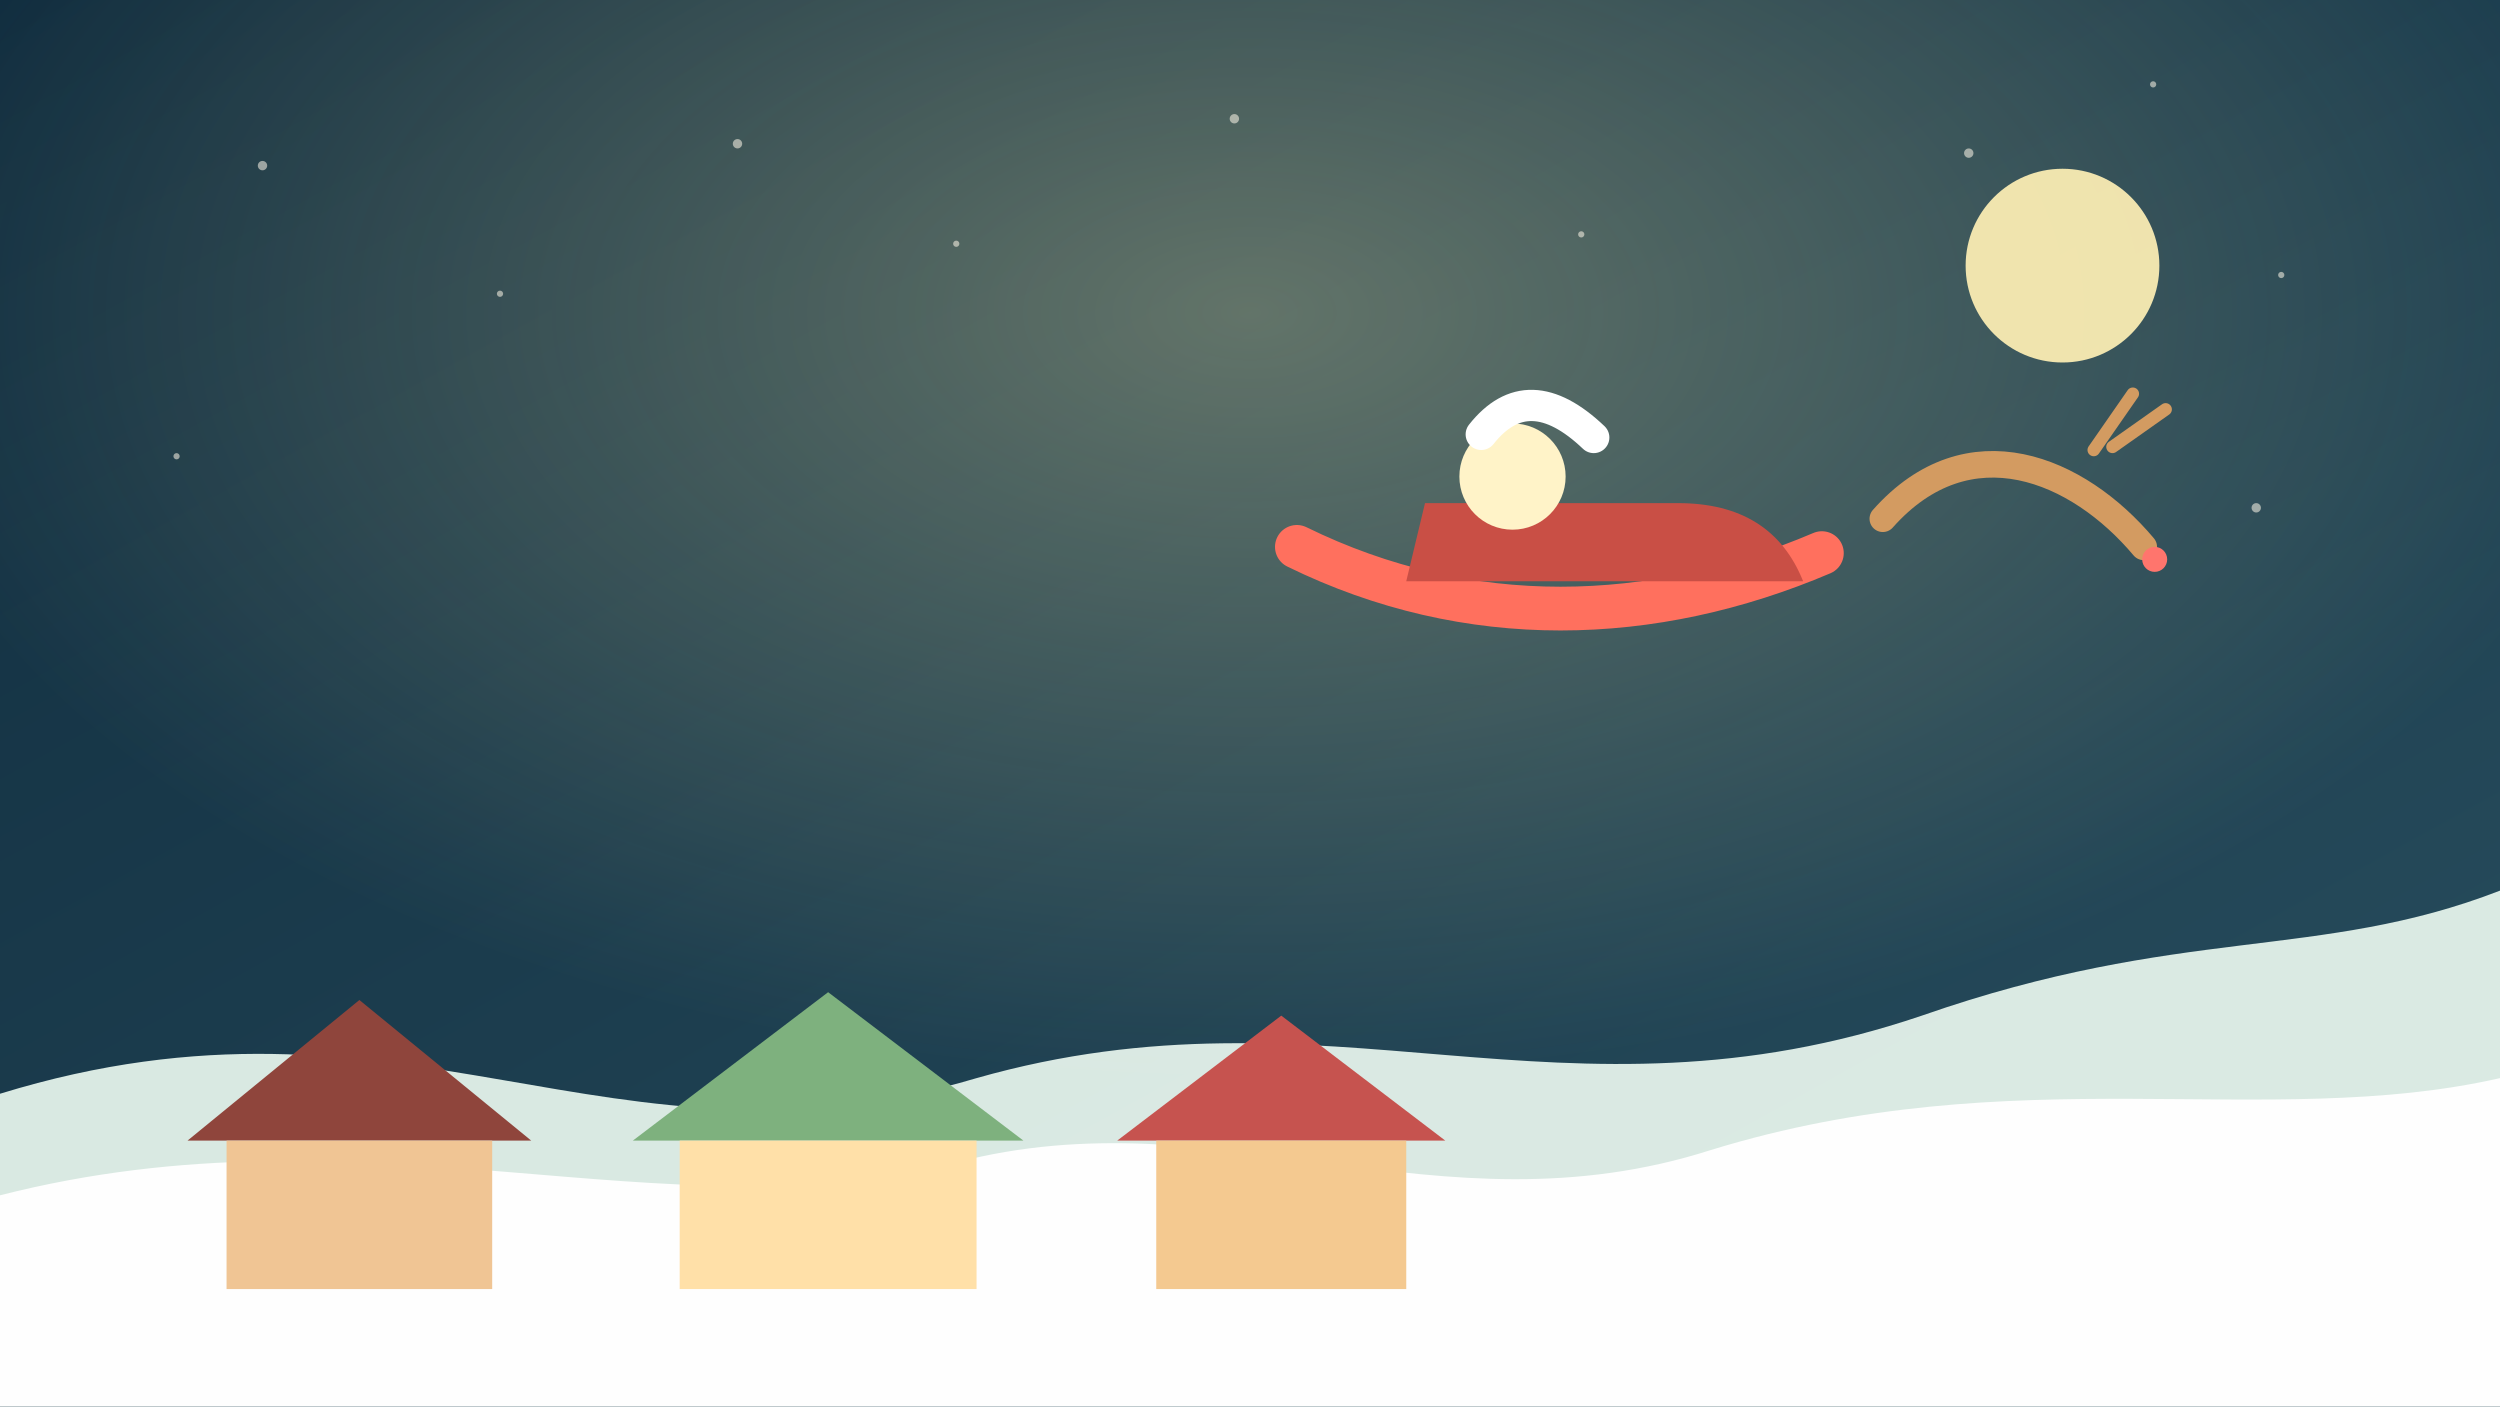
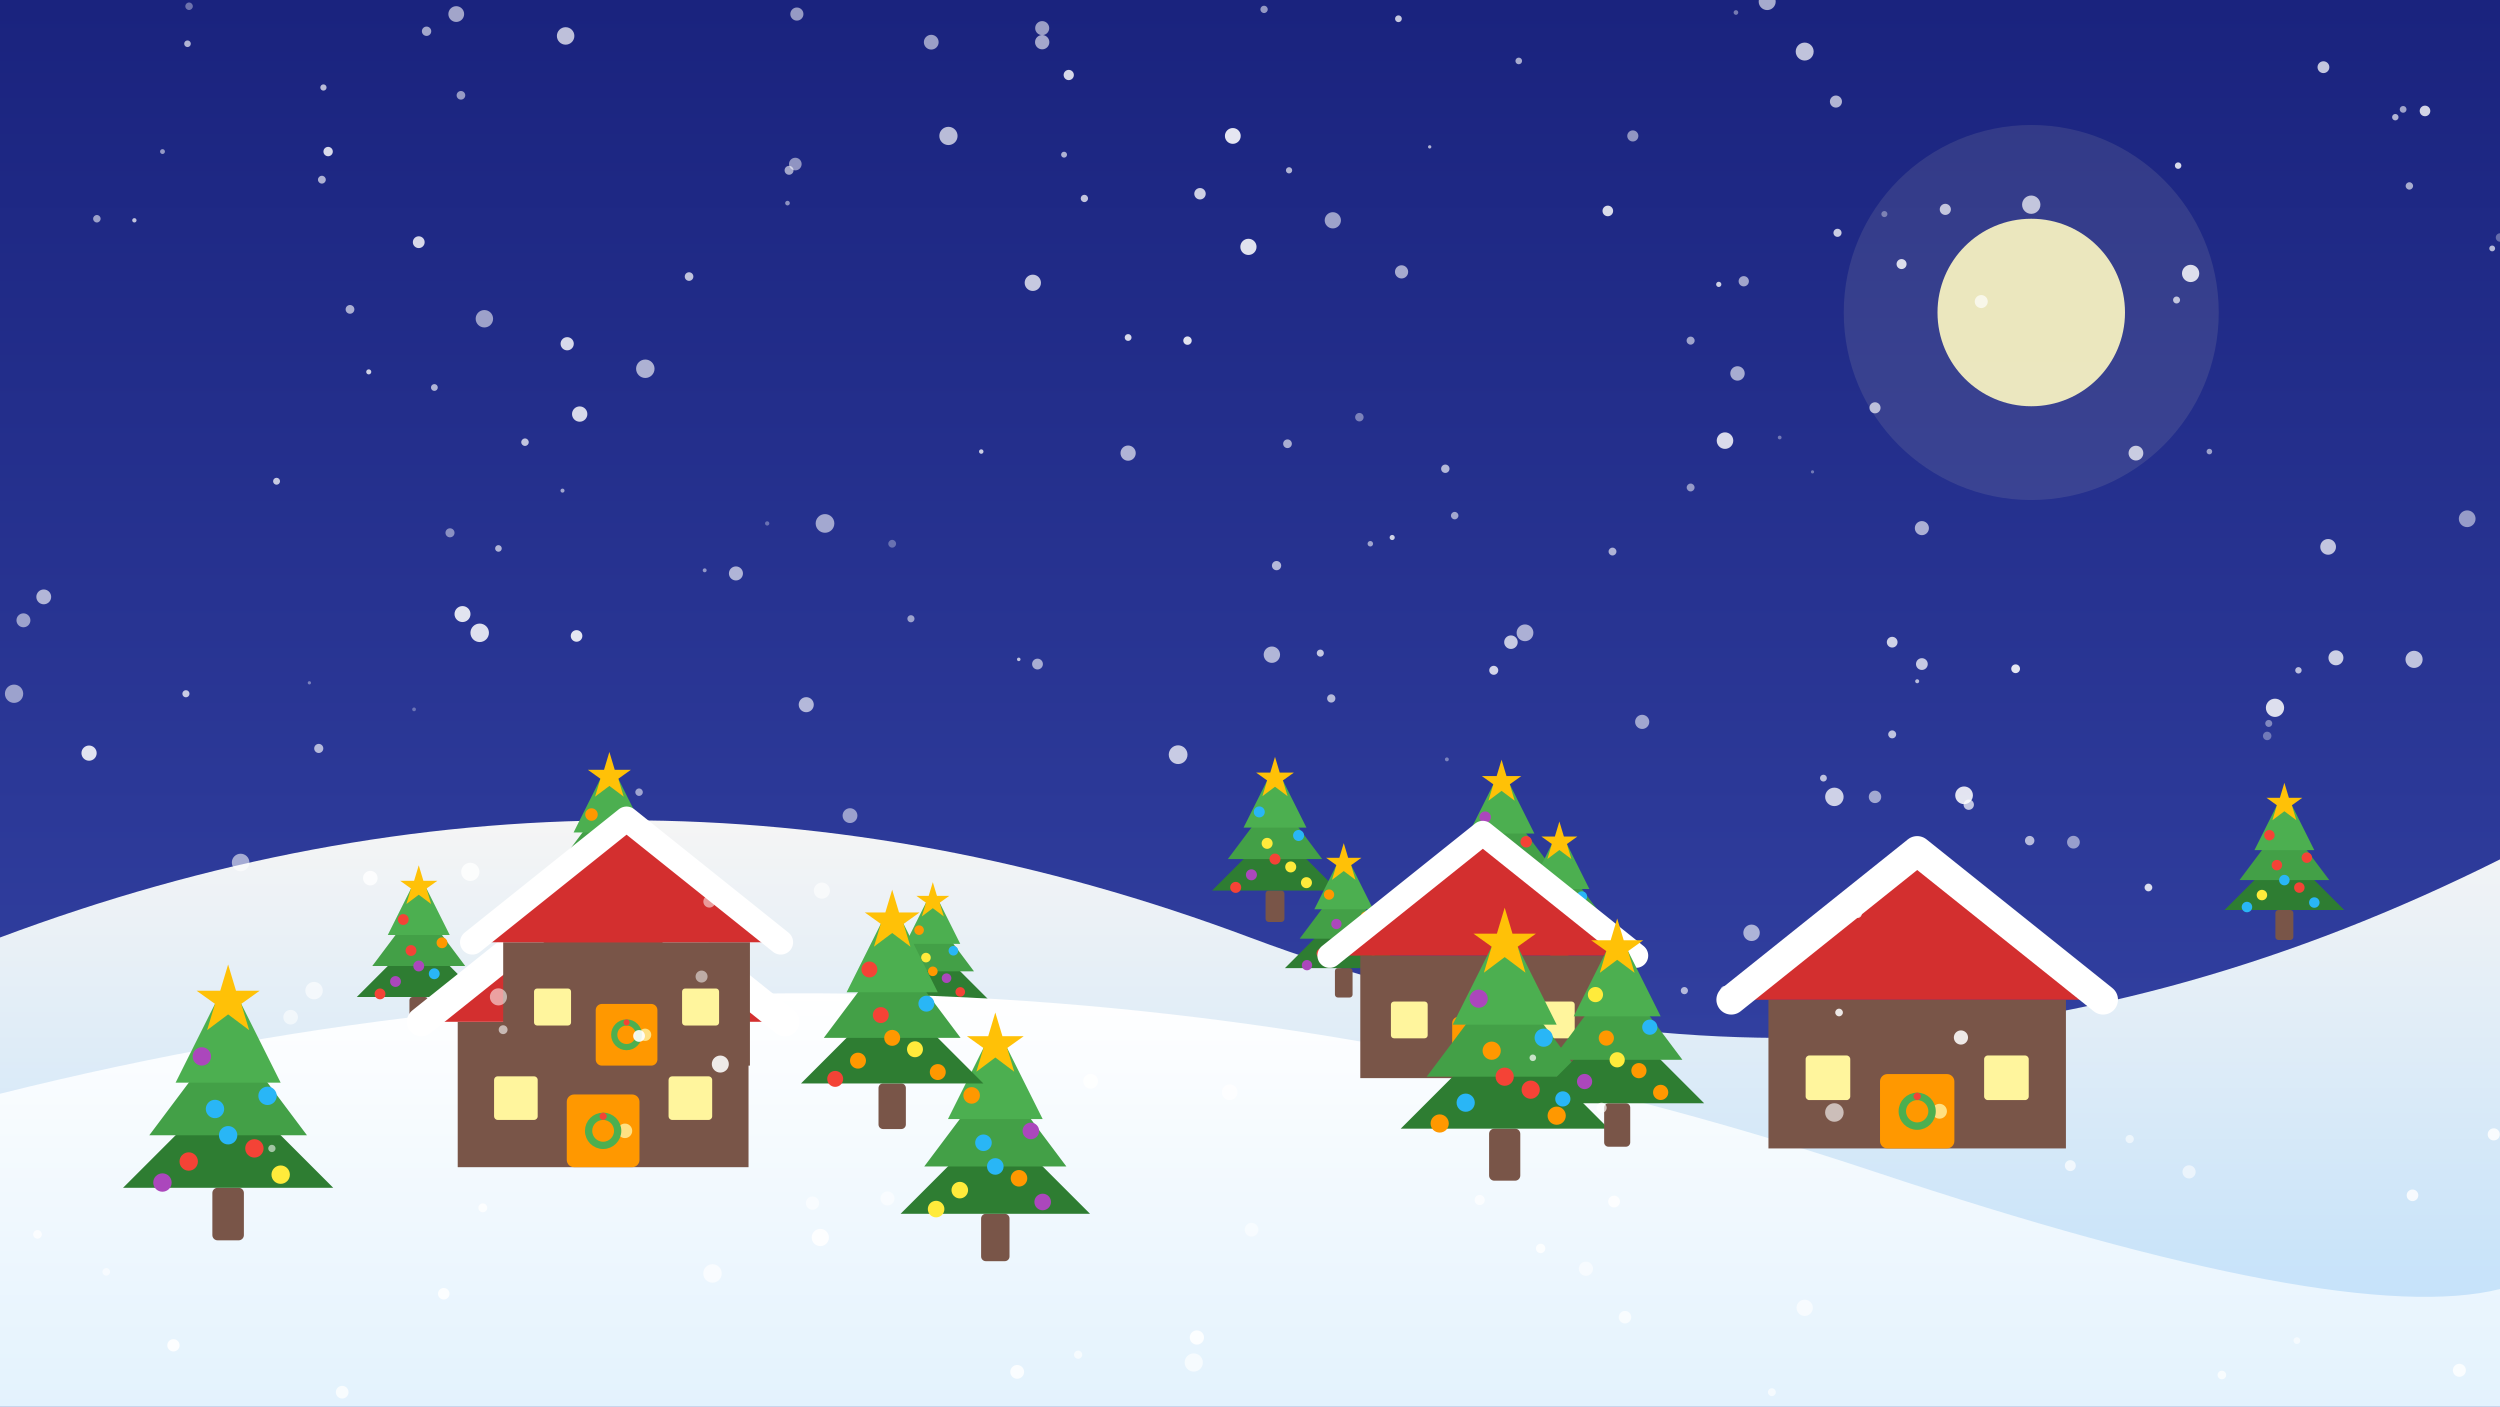
<svg xmlns="http://www.w3.org/2000/svg" viewBox="0 0 1600 900" preserveAspectRatio="xMidYMid slice">
  <defs>
-     <linearGradient id="sky" x1="0" y1="0" x2="1" y2="1">
-       <stop offset="0" stop-color="#102d3f" />
-       <stop offset="1" stop-color="#294f5f" />
+     <linearGradient id="bg11" x1="0" y1="0" x2="0" y2="1">
+       <stop offset="0%" stop-color="#1A237E" />
+       <stop offset="100%" stop-color="#3949AB" />
    </linearGradient>
-     <radialGradient id="glow" cx="50%" cy="22%" r="55%">
-       <stop offset="0" stop-color="#fff1aa" stop-opacity=".32" />
-       <stop offset="1" stop-color="#fff1aa" stop-opacity="0" />
-     </radialGradient>
-     <filter id="soft">
-       <feGaussianBlur stdDeviation="10" />
-     </filter>
+     <linearGradient id="hill111" x1="0" y1="0" x2="0" y2="1">
+       <stop offset="0%" stop-color="#FFFFFF" />
+       <stop offset="100%" stop-color="#E3F2FD" />
+     </linearGradient>
+     <linearGradient id="hill211" x1="0" y1="0" x2="0" y2="1">
+       <stop offset="0%" stop-color="#F5F5F5" />
+       <stop offset="100%" stop-color="#BBDEFB" />
+     </linearGradient>
  </defs>
-   <rect width="1600" height="900" fill="url(#sky)" />
-   <rect width="1600" height="900" fill="url(#glow)" />
-   <g opacity=".55" fill="#fff8e9">
-     <circle cx="168" cy="106" r="3" />
-     <circle cx="320" cy="188" r="2" />
-     <circle cx="472" cy="92" r="3" />
-     <circle cx="612" cy="156" r="2" />
-     <circle cx="790" cy="76" r="3" />
-     <circle cx="1012" cy="150" r="2" />
-     <circle cx="1260" cy="98" r="3" />
-     <circle cx="1460" cy="176" r="2" />
-     <circle cx="1378" cy="54" r="2" />
-     <circle cx="113" cy="292" r="2" />
-     <circle cx="1444" cy="325" r="3" />
-   </g>
-   <circle cx="1320" cy="170" r="62" fill="#fff0b5" opacity=".92" />
-   <path d="M0 700 C260 620 390 760 625 690 C850 626 1000 728 1230 650 C1396 592 1484 615 1600 570 L1600 900 L0 900 Z" fill="#e9f7ef" opacity=".92" />
-   <path d="M0 765 C235 705 425 792 612 744 C780 700 920 792 1095 736 C1290 676 1450 724 1600 690 L1600 900 L0 900 Z" fill="#ffffff" opacity=".96" />
-   <g transform="translate(820 250)">
-     <path d="M10 100 C120 154 238 150 346 104" stroke="#ff705e" stroke-width="28" stroke-linecap="round" fill="none" />
-     <path d="M92 72 H254 Q314 72 334 122 H80 Z" fill="#c94f45" />
-     <circle cx="148" cy="55" r="34" fill="#fff3c8" />
-     <path d="M128 28 Q158 -10 200 30" stroke="#fff" stroke-width="20" fill="none" stroke-linecap="round" />
-     <path d="M385 82 C440 20 510 50 552 100" stroke="#d39b61" stroke-width="17" fill="none" stroke-linecap="round" />
-     <path d="M520 38 l25 -36 m-13 34 l34 -24" stroke="#d39b61" stroke-width="8" stroke-linecap="round" />
-     <circle cx="559" cy="108" r="8" fill="#ff756d" />
-   </g>
-   <g transform="translate(120 610)">
-     <path d="M0 120 L110 30 L220 120 Z" fill="#8f453c" />
-     <rect x="25" y="120" width="170" height="95" fill="#f0c594" />
-     <path d="M285 120 L410 25 L535 120 Z" fill="#7eb17e" />
-     <rect x="315" y="120" width="190" height="95" fill="#ffe0a8" />
-     <path d="M595 120 L700 40 L805 120 Z" fill="#c6534f" />
-     <rect x="620" y="120" width="160" height="95" fill="#f4c990" />
-   </g>
+   <rect width="1600" height="900" fill="url(#bg11)" />
+   <circle cx="1300" cy="200" r="60" fill="#FFF9C4" opacity="0.9" />
+   <circle cx="1300" cy="200" r="120" fill="#FFF9C4" opacity="0.1" />
+   <circle cx="278" cy="248" r="2.187" fill="#FFFFFF" opacity="0.645" />
+   <circle cx="1538" cy="70" r="2.173" fill="#FFFFFF" opacity="0.581" />
+   <circle cx="628" cy="289" r="1.433" fill="#FFFFFF" opacity="0.769" />
+   <circle cx="926" cy="486" r="1.253" fill="#FFFFFF" opacity="0.381" />
+   <circle cx="104" cy="97" r="1.559" fill="#FFFFFF" opacity="0.531" />
+   <circle cx="504" cy="130" r="1.493" fill="#FFFFFF" opacity="0.494" />
+   <circle cx="119" cy="444" r="2.287" fill="#FFFFFF" opacity="0.745" />
+   <circle cx="336" cy="283" r="2.401" fill="#FFFFFF" opacity="0.715" />
+   <circle cx="265" cy="454" r="1.204" fill="#FFFFFF" opacity="0.312" />
+   <circle cx="86" cy="141" r="1.396" fill="#FFFFFF" opacity="0.72" />
+   <circle cx="583" cy="396" r="2.296" fill="#FFFFFF" opacity="0.543" />
+   <circle cx="652" cy="422" r="1.142" fill="#FFFFFF" opacity="0.7" />
+   <circle cx="694" cy="127" r="2.342" fill="#FFFFFF" opacity="0.728" />
+   <circle cx="1414" cy="289" r="1.791" fill="#FFFFFF" opacity="0.551" />
+   <circle cx="1160" cy="302" r="1.029" fill="#FFFFFF" opacity="0.357" />
+   <circle cx="1227" cy="436" r="1.287" fill="#FFFFFF" opacity="0.674" />
+   <circle cx="1082" cy="218" r="2.572" fill="#FFFFFF" opacity="0.567" />
+   <circle cx="1600" cy="152" r="2.702" fill="#FFFFFF" opacity="0.318" />
+   <circle cx="870" cy="267" r="2.709" fill="#FFFFFF" opacity="0.403" />
+   <circle cx="121" cy="4" r="2.399" fill="#FFFFFF" opacity="0.364" />
+   <circle cx="1533" cy="75" r="2.062" fill="#FFFFFF" opacity="0.658" />
+   <circle cx="288" cy="341" r="2.896" fill="#FFFFFF" opacity="0.464" />
+   <circle cx="1032" cy="353" r="2.516" fill="#FFFFFF" opacity="0.632" />
+   <circle cx="1082" cy="312" r="2.519" fill="#FFFFFF" opacity="0.515" />
+   <circle cx="451" cy="365" r="1.26" fill="#FFFFFF" opacity="0.501" />
+   <circle cx="236" cy="238" r="1.623" fill="#FFFFFF" opacity="0.782" />
+   <circle cx="681" cy="99" r="1.893" fill="#FFFFFF" opacity="0.643" />
+   <circle cx="1111" cy="8" r="1.496" fill="#FFFFFF" opacity="0.401" />
+   <circle cx="1451" cy="471" r="2.709" fill="#FFFFFF" opacity="0.335" />
+   <circle cx="206" cy="115" r="2.511" fill="#FFFFFF" opacity="0.637" />
+   <circle cx="1452" cy="463" r="2.256" fill="#FFFFFF" opacity="0.408" />
+   <circle cx="295" cy="61" r="2.763" fill="#FFFFFF" opacity="0.542" />
+   <circle cx="1595" cy="159" r="1.867" fill="#FFFFFF" opacity="0.668" />
+   <circle cx="198" cy="437" r="1.052" fill="#FFFFFF" opacity="0.382" />
+   <circle cx="204" cy="479" r="2.916" fill="#FFFFFF" opacity="0.653" />
+   <circle cx="891" cy="344" r="1.644" fill="#FFFFFF" opacity="0.78" />
+   <circle cx="852" cy="447" r="2.646" fill="#FFFFFF" opacity="0.655" />
+   <circle cx="915" cy="94" r="1.071" fill="#FFFFFF" opacity="0.647" />
+   <circle cx="571" cy="348" r="2.492" fill="#FFFFFF" opacity="0.307" />
+   <circle cx="824" cy="284" r="2.785" fill="#FFFFFF" opacity="0.613" />
+   <circle cx="273" cy="20" r="2.995" fill="#FFFFFF" opacity="0.597" />
+   <circle cx="1542" cy="119" r="2.369" fill="#FFFFFF" opacity="0.613" />
+   <circle cx="491" cy="335" r="1.376" fill="#FFFFFF" opacity="0.318" />
+   <circle cx="1139" cy="280" r="1.209" fill="#FFFFFF" opacity="0.359" />
+   <circle cx="360" cy="314" r="1.297" fill="#FFFFFF" opacity="0.567" />
+   <circle cx="925" cy="300" r="2.688" fill="#FFFFFF" opacity="0.653" />
+   <circle cx="1206" cy="137" r="1.948" fill="#FFFFFF" opacity="0.359" />
+   <circle cx="1100" cy="182" r="1.675" fill="#FFFFFF" opacity="0.774" />
+   <circle cx="877" cy="348" r="1.761" fill="#FFFFFF" opacity="0.56" />
+   <circle cx="505" cy="109" r="2.862" fill="#FFFFFF" opacity="0.591" />
+   <path d="M 0 600 Q 400 450 800 600 T 1600 550 L 1600 900 L 0 900 Z" fill="url(#hill211)" />
+   <g transform="translate(268,648) scale(0.9917186)">
+     <rect x="-6" y="-10" width="12" height="20" fill="#795548" rx="2" />
+     <path d="M -40 -10 L 40 -10 L 0 -50 Z" fill="#2E7D32" />
+     <path d="M -30 -30 L 30 -30 L 0 -70 Z" fill="#43A047" />
+     <path d="M -20 -50 L 20 -50 L 0 -90 Z" fill="#4CAF50" />
+     <circle cx="-15" cy="-20" r="3.5" fill="#AB47BC" />
+     <circle cx="10" cy="-25" r="3.5" fill="#29B6F6" />
+     <circle cx="-5" cy="-40" r="3.5" fill="#F44336" />
+     <circle cx="15" cy="-45" r="3.5" fill="#FF9800" />
+     <circle cx="-10" cy="-60" r="3.5" fill="#F44336" />
+     <circle cx="0" cy="-30" r="3.5" fill="#AB47BC" />
+     <circle cx="20" cy="-15" r="3.5" fill="#FFEB3B" />
+     <circle cx="-25" cy="-12" r="3.5" fill="#F44336" />
+     <polygon points="0,-95 3,-85 12,-85 5,-80 8,-70 0,-76 -8,-70 -5,-80 -12,-85 -3,-85" fill="#FFC107" />
+   </g>
+   <g transform="translate(597,648) scale(0.8783195)">
+     <rect x="-6" y="-10" width="12" height="20" fill="#795548" rx="2" />
+     <path d="M -40 -10 L 40 -10 L 0 -50 Z" fill="#2E7D32" />
+     <path d="M -30 -30 L 30 -30 L 0 -70 Z" fill="#43A047" />
+     <path d="M -20 -50 L 20 -50 L 0 -90 Z" fill="#4CAF50" />
+     <circle cx="-15" cy="-20" r="3.5" fill="#FFEB3B" />
+     <circle cx="10" cy="-25" r="3.5" fill="#AB47BC" />
+     <circle cx="-5" cy="-40" r="3.5" fill="#FFEB3B" />
+     <circle cx="15" cy="-45" r="3.5" fill="#29B6F6" />
+     <circle cx="-10" cy="-60" r="3.5" fill="#FF9800" />
+     <circle cx="0" cy="-30" r="3.5" fill="#FF9800" />
+     <circle cx="20" cy="-15" r="3.5" fill="#F44336" />
+     <circle cx="-25" cy="-12" r="3.5" fill="#FFEB3B" />
+     <polygon points="0,-95 3,-85 12,-85 5,-80 8,-70 0,-76 -8,-70 -5,-80 -12,-85 -3,-85" fill="#FFC107" />
+   </g>
+   <g transform="translate(961,586) scale(1.050551)">
+     <rect x="-6" y="-10" width="12" height="20" fill="#795548" rx="2" />
+     <path d="M -40 -10 L 40 -10 L 0 -50 Z" fill="#2E7D32" />
+     <path d="M -30 -30 L 30 -30 L 0 -70 Z" fill="#43A047" />
+     <path d="M -20 -50 L 20 -50 L 0 -90 Z" fill="#4CAF50" />
+     <circle cx="-15" cy="-20" r="3.5" fill="#FFEB3B" />
+     <circle cx="10" cy="-25" r="3.5" fill="#FF9800" />
+     <circle cx="-5" cy="-40" r="3.5" fill="#29B6F6" />
+     <circle cx="15" cy="-45" r="3.5" fill="#F44336" />
+     <circle cx="-10" cy="-60" r="3.5" fill="#AB47BC" />
+     <circle cx="0" cy="-30" r="3.5" fill="#FFEB3B" />
+     <circle cx="20" cy="-15" r="3.5" fill="#AB47BC" />
+     <circle cx="-25" cy="-12" r="3.5" fill="#29B6F6" />
+     <polygon points="0,-95 3,-85 12,-85 5,-80 8,-70 0,-76 -8,-70 -5,-80 -12,-85 -3,-85" fill="#FFC107" />
+   </g>
+   <g transform="translate(1462,592) scale(0.957965)">
+     <rect x="-6" y="-10" width="12" height="20" fill="#795548" rx="2" />
+     <path d="M -40 -10 L 40 -10 L 0 -50 Z" fill="#2E7D32" />
+     <path d="M -30 -30 L 30 -30 L 0 -70 Z" fill="#43A047" />
+     <path d="M -20 -50 L 20 -50 L 0 -90 Z" fill="#4CAF50" />
+     <circle cx="-15" cy="-20" r="3.5" fill="#FFEB3B" />
+     <circle cx="10" cy="-25" r="3.5" fill="#F44336" />
+     <circle cx="-5" cy="-40" r="3.5" fill="#F44336" />
+     <circle cx="15" cy="-45" r="3.5" fill="#F44336" />
+     <circle cx="-10" cy="-60" r="3.5" fill="#F44336" />
+     <circle cx="0" cy="-30" r="3.5" fill="#29B6F6" />
+     <circle cx="20" cy="-15" r="3.5" fill="#29B6F6" />
+     <circle cx="-25" cy="-12" r="3.5" fill="#29B6F6" />
+     <polygon points="0,-95 3,-85 12,-85 5,-80 8,-70 0,-76 -8,-70 -5,-80 -12,-85 -3,-85" fill="#FFC107" />
+   </g>
+   <g transform="translate(816,580) scale(1.006304)">
+     <rect x="-6" y="-10" width="12" height="20" fill="#795548" rx="2" />
+     <path d="M -40 -10 L 40 -10 L 0 -50 Z" fill="#2E7D32" />
+     <path d="M -30 -30 L 30 -30 L 0 -70 Z" fill="#43A047" />
+     <path d="M -20 -50 L 20 -50 L 0 -90 Z" fill="#4CAF50" />
+     <circle cx="-15" cy="-20" r="3.5" fill="#AB47BC" />
+     <circle cx="10" cy="-25" r="3.5" fill="#FFEB3B" />
+     <circle cx="-5" cy="-40" r="3.5" fill="#FFEB3B" />
+     <circle cx="15" cy="-45" r="3.5" fill="#29B6F6" />
+     <circle cx="-10" cy="-60" r="3.5" fill="#29B6F6" />
+     <circle cx="0" cy="-30" r="3.5" fill="#F44336" />
+     <circle cx="20" cy="-15" r="3.5" fill="#FFEB3B" />
+     <circle cx="-25" cy="-12" r="3.5" fill="#F44336" />
+     <polygon points="0,-95 3,-85 12,-85 5,-80 8,-70 0,-76 -8,-70 -5,-80 -12,-85 -3,-85" fill="#FFC107" />
+   </g>
+   <g transform="translate(998,617) scale(0.9603806)">
+     <rect x="-6" y="-10" width="12" height="20" fill="#795548" rx="2" />
+     <path d="M -40 -10 L 40 -10 L 0 -50 Z" fill="#2E7D32" />
+     <path d="M -30 -30 L 30 -30 L 0 -70 Z" fill="#43A047" />
+     <path d="M -20 -50 L 20 -50 L 0 -90 Z" fill="#4CAF50" />
+     <circle cx="-15" cy="-20" r="3.5" fill="#29B6F6" />
+     <circle cx="10" cy="-25" r="3.5" fill="#29B6F6" />
+     <circle cx="-5" cy="-40" r="3.5" fill="#F44336" />
+     <circle cx="15" cy="-45" r="3.5" fill="#29B6F6" />
+     <circle cx="-10" cy="-60" r="3.5" fill="#29B6F6" />
+     <circle cx="0" cy="-30" r="3.5" fill="#29B6F6" />
+     <circle cx="20" cy="-15" r="3.5" fill="#F44336" />
+     <circle cx="-25" cy="-12" r="3.5" fill="#F44336" />
+     <polygon points="0,-95 3,-85 12,-85 5,-80 8,-70 0,-76 -8,-70 -5,-80 -12,-85 -3,-85" fill="#FFC107" />
+   </g>
+   <g transform="translate(390,590) scale(1.144864)">
+     <rect x="-6" y="-10" width="12" height="20" fill="#795548" rx="2" />
+     <path d="M -40 -10 L 40 -10 L 0 -50 Z" fill="#2E7D32" />
+     <path d="M -30 -30 L 30 -30 L 0 -70 Z" fill="#43A047" />
+     <path d="M -20 -50 L 20 -50 L 0 -90 Z" fill="#4CAF50" />
+     <circle cx="-15" cy="-20" r="3.5" fill="#F44336" />
+     <circle cx="10" cy="-25" r="3.5" fill="#AB47BC" />
+     <circle cx="-5" cy="-40" r="3.5" fill="#FF9800" />
+     <circle cx="15" cy="-45" r="3.5" fill="#AB47BC" />
+     <circle cx="-10" cy="-60" r="3.5" fill="#FF9800" />
+     <circle cx="0" cy="-30" r="3.5" fill="#FFEB3B" />
+     <circle cx="20" cy="-15" r="3.5" fill="#29B6F6" />
+     <circle cx="-25" cy="-12" r="3.5" fill="#F44336" />
+     <polygon points="0,-95 3,-85 12,-85 5,-80 8,-70 0,-76 -8,-70 -5,-80 -12,-85 -3,-85" fill="#FFC107" />
+   </g>
+   <g transform="translate(860,629) scale(0.9411219)">
+     <rect x="-6" y="-10" width="12" height="20" fill="#795548" rx="2" />
+     <path d="M -40 -10 L 40 -10 L 0 -50 Z" fill="#2E7D32" />
+     <path d="M -30 -30 L 30 -30 L 0 -70 Z" fill="#43A047" />
+     <path d="M -20 -50 L 20 -50 L 0 -90 Z" fill="#4CAF50" />
+     <circle cx="-15" cy="-20" r="3.5" fill="#F44336" />
+     <circle cx="10" cy="-25" r="3.5" fill="#F44336" />
+     <circle cx="-5" cy="-40" r="3.5" fill="#AB47BC" />
+     <circle cx="15" cy="-45" r="3.5" fill="#FF9800" />
+     <circle cx="-10" cy="-60" r="3.5" fill="#FF9800" />
+     <circle cx="0" cy="-30" r="3.5" fill="#FFEB3B" />
+     <circle cx="20" cy="-15" r="3.5" fill="#F44336" />
+     <circle cx="-25" cy="-12" r="3.5" fill="#AB47BC" />
+     <polygon points="0,-95 3,-85 12,-85 5,-80 8,-70 0,-76 -8,-70 -5,-80 -12,-85 -3,-85" fill="#FFC107" />
+   </g>
+   <path d="M 0 700 Q 600 550 1200 750 T 1600 650 L 1600 900 L 0 900 Z" fill="url(#hill111)" />
+   <g transform="translate(386,747) scale(2.326513)">
+     <rect x="-40" y="-40" width="80" height="40" fill="#795548" />
+     <rect x="-10" y="-20" width="20" height="20" fill="#FF9800" rx="2" />
+     <circle cx="6" cy="-10" r="2" fill="#FFE082" />
+     <rect x="-30" y="-25" width="12" height="12" fill="#FFF59D" rx="1" />
+     <rect x="18" y="-25" width="12" height="12" fill="#FFF59D" rx="1" />
+     <circle cx="0" cy="-10" r="4" fill="none" stroke="#4CAF50" stroke-width="2" />
+     <circle cx="0" cy="-14" r="1" fill="#F44336" />
+     <path d="M -50 -40 L 0 -80 L 50 -40 Z" fill="#D32F2F" />
+     <path d="M -50 -40 L 0 -80 L 50 -40" fill="none" stroke="#FFFFFF" stroke-width="8" stroke-linecap="round" stroke-linejoin="round" />
+   </g>
+   <g transform="translate(1227,735) scale(2.379747)">
+     <rect x="-40" y="-40" width="80" height="40" fill="#795548" />
+     <rect x="-10" y="-20" width="20" height="20" fill="#FF9800" rx="2" />
+     <circle cx="6" cy="-10" r="2" fill="#FFE082" />
+     <rect x="-30" y="-25" width="12" height="12" fill="#FFF59D" rx="1" />
+     <rect x="18" y="-25" width="12" height="12" fill="#FFF59D" rx="1" />
+     <circle cx="0" cy="-10" r="4" fill="none" stroke="#4CAF50" stroke-width="2" />
+     <circle cx="0" cy="-14" r="1" fill="#F44336" />
+     <path d="M -50 -40 L 0 -80 L 50 -40 Z" fill="#D32F2F" />
+     <path d="M -50 -40 L 0 -80 L 50 -40" fill="none" stroke="#FFFFFF" stroke-width="8" stroke-linecap="round" stroke-linejoin="round" />
+   </g>
+   <g transform="translate(401,682) scale(1.973956)">
+     <rect x="-40" y="-40" width="80" height="40" fill="#795548" />
+     <rect x="-10" y="-20" width="20" height="20" fill="#FF9800" rx="2" />
+     <circle cx="6" cy="-10" r="2" fill="#FFE082" />
+     <rect x="-30" y="-25" width="12" height="12" fill="#FFF59D" rx="1" />
+     <rect x="18" y="-25" width="12" height="12" fill="#FFF59D" rx="1" />
+     <circle cx="0" cy="-10" r="4" fill="none" stroke="#4CAF50" stroke-width="2" />
+     <circle cx="0" cy="-14" r="1" fill="#F44336" />
+     <path d="M -50 -40 L 0 -80 L 50 -40 Z" fill="#D32F2F" />
+     <path d="M -50 -40 L 0 -80 L 50 -40" fill="none" stroke="#FFFFFF" stroke-width="8" stroke-linecap="round" stroke-linejoin="round" />
+   </g>
+   <g transform="translate(949,690) scale(1.960292)">
+     <rect x="-40" y="-40" width="80" height="40" fill="#795548" />
+     <rect x="-10" y="-20" width="20" height="20" fill="#FF9800" rx="2" />
+     <circle cx="6" cy="-10" r="2" fill="#FFE082" />
+     <rect x="-30" y="-25" width="12" height="12" fill="#FFF59D" rx="1" />
+     <rect x="18" y="-25" width="12" height="12" fill="#FFF59D" rx="1" />
+     <circle cx="0" cy="-10" r="4" fill="none" stroke="#4CAF50" stroke-width="2" />
+     <circle cx="0" cy="-14" r="1" fill="#F44336" />
+     <path d="M -50 -40 L 0 -80 L 50 -40 Z" fill="#D32F2F" />
+     <path d="M -50 -40 L 0 -80 L 50 -40" fill="none" stroke="#FFFFFF" stroke-width="8" stroke-linecap="round" stroke-linejoin="round" />
+   </g>
+   <g transform="translate(637,792) scale(1.515724)">
+     <rect x="-6" y="-10" width="12" height="20" fill="#795548" rx="2" />
+     <path d="M -40 -10 L 40 -10 L 0 -50 Z" fill="#2E7D32" />
+     <path d="M -30 -30 L 30 -30 L 0 -70 Z" fill="#43A047" />
+     <path d="M -20 -50 L 20 -50 L 0 -90 Z" fill="#4CAF50" />
+     <circle cx="-15" cy="-20" r="3.5" fill="#FFEB3B" />
+     <circle cx="10" cy="-25" r="3.5" fill="#FF9800" />
+     <circle cx="-5" cy="-40" r="3.5" fill="#29B6F6" />
+     <circle cx="15" cy="-45" r="3.5" fill="#AB47BC" />
+     <circle cx="-10" cy="-60" r="3.5" fill="#FF9800" />
+     <circle cx="0" cy="-30" r="3.5" fill="#29B6F6" />
+     <circle cx="20" cy="-15" r="3.5" fill="#AB47BC" />
+     <circle cx="-25" cy="-12" r="3.5" fill="#FFEB3B" />
+     <polygon points="0,-95 3,-85 12,-85 5,-80 8,-70 0,-76 -8,-70 -5,-80 -12,-85 -3,-85" fill="#FFC107" />
+   </g>
+   <g transform="translate(963,739) scale(1.663992)">
+     <rect x="-6" y="-10" width="12" height="20" fill="#795548" rx="2" />
+     <path d="M -40 -10 L 40 -10 L 0 -50 Z" fill="#2E7D32" />
+     <path d="M -30 -30 L 30 -30 L 0 -70 Z" fill="#43A047" />
+     <path d="M -20 -50 L 20 -50 L 0 -90 Z" fill="#4CAF50" />
+     <circle cx="-15" cy="-20" r="3.5" fill="#29B6F6" />
+     <circle cx="10" cy="-25" r="3.5" fill="#F44336" />
+     <circle cx="-5" cy="-40" r="3.5" fill="#FF9800" />
+     <circle cx="15" cy="-45" r="3.5" fill="#29B6F6" />
+     <circle cx="-10" cy="-60" r="3.5" fill="#AB47BC" />
+     <circle cx="0" cy="-30" r="3.5" fill="#F44336" />
+     <circle cx="20" cy="-15" r="3.5" fill="#FF9800" />
+     <circle cx="-25" cy="-12" r="3.5" fill="#FF9800" />
+     <polygon points="0,-95 3,-85 12,-85 5,-80 8,-70 0,-76 -8,-70 -5,-80 -12,-85 -3,-85" fill="#FFC107" />
+   </g>
+   <g transform="translate(571,708) scale(1.45891)">
+     <rect x="-6" y="-10" width="12" height="20" fill="#795548" rx="2" />
+     <path d="M -40 -10 L 40 -10 L 0 -50 Z" fill="#2E7D32" />
+     <path d="M -30 -30 L 30 -30 L 0 -70 Z" fill="#43A047" />
+     <path d="M -20 -50 L 20 -50 L 0 -90 Z" fill="#4CAF50" />
+     <circle cx="-15" cy="-20" r="3.5" fill="#FF9800" />
+     <circle cx="10" cy="-25" r="3.5" fill="#FFEB3B" />
+     <circle cx="-5" cy="-40" r="3.5" fill="#F44336" />
+     <circle cx="15" cy="-45" r="3.5" fill="#29B6F6" />
+     <circle cx="-10" cy="-60" r="3.5" fill="#F44336" />
+     <circle cx="0" cy="-30" r="3.5" fill="#FF9800" />
+     <circle cx="20" cy="-15" r="3.5" fill="#FF9800" />
+     <circle cx="-25" cy="-12" r="3.5" fill="#F44336" />
+     <polygon points="0,-95 3,-85 12,-85 5,-80 8,-70 0,-76 -8,-70 -5,-80 -12,-85 -3,-85" fill="#FFC107" />
+   </g>
+   <g transform="translate(1035,720) scale(1.391137)">
+     <rect x="-6" y="-10" width="12" height="20" fill="#795548" rx="2" />
+     <path d="M -40 -10 L 40 -10 L 0 -50 Z" fill="#2E7D32" />
+     <path d="M -30 -30 L 30 -30 L 0 -70 Z" fill="#43A047" />
+     <path d="M -20 -50 L 20 -50 L 0 -90 Z" fill="#4CAF50" />
+     <circle cx="-15" cy="-20" r="3.5" fill="#AB47BC" />
+     <circle cx="10" cy="-25" r="3.5" fill="#FF9800" />
+     <circle cx="-5" cy="-40" r="3.5" fill="#FF9800" />
+     <circle cx="15" cy="-45" r="3.5" fill="#29B6F6" />
+     <circle cx="-10" cy="-60" r="3.5" fill="#FFEB3B" />
+     <circle cx="0" cy="-30" r="3.5" fill="#FFEB3B" />
+     <circle cx="20" cy="-15" r="3.5" fill="#FF9800" />
+     <circle cx="-25" cy="-12" r="3.5" fill="#29B6F6" />
+     <polygon points="0,-95 3,-85 12,-85 5,-80 8,-70 0,-76 -8,-70 -5,-80 -12,-85 -3,-85" fill="#FFC107" />
+   </g>
+   <g transform="translate(146,777) scale(1.681461)">
+     <rect x="-6" y="-10" width="12" height="20" fill="#795548" rx="2" />
+     <path d="M -40 -10 L 40 -10 L 0 -50 Z" fill="#2E7D32" />
+     <path d="M -30 -30 L 30 -30 L 0 -70 Z" fill="#43A047" />
+     <path d="M -20 -50 L 20 -50 L 0 -90 Z" fill="#4CAF50" />
+     <circle cx="-15" cy="-20" r="3.5" fill="#F44336" />
+     <circle cx="10" cy="-25" r="3.5" fill="#F44336" />
+     <circle cx="-5" cy="-40" r="3.5" fill="#29B6F6" />
+     <circle cx="15" cy="-45" r="3.5" fill="#29B6F6" />
+     <circle cx="-10" cy="-60" r="3.5" fill="#AB47BC" />
+     <circle cx="0" cy="-30" r="3.5" fill="#29B6F6" />
+     <circle cx="20" cy="-15" r="3.5" fill="#FFEB3B" />
+     <circle cx="-25" cy="-12" r="3.5" fill="#AB47BC" />
+     <polygon points="0,-95 3,-85 12,-85 5,-80 8,-70 0,-76 -8,-70 -5,-80 -12,-85 -3,-85" fill="#FFC107" />
+   </g>
+   <circle cx="201" cy="634" r="5.588" fill="#FFFFFF" opacity="0.599" />
+   <circle cx="28" cy="382" r="4.749" fill="#FFFFFF" opacity="0.641" />
+   <circle cx="1121" cy="597" r="5.264" fill="#FFFFFF" opacity="0.607" />
+   <circle cx="684" cy="48" r="3.279" fill="#FFFFFF" opacity="0.82" />
+   <circle cx="760" cy="218" r="2.695" fill="#FFFFFF" opacity="0.867" />
+   <circle cx="1155" cy="33" r="5.743" fill="#FFFFFF" opacity="0.725" />
+   <circle cx="57" cy="482" r="4.871" fill="#FFFFFF" opacity="0.857" />
+   <circle cx="441" cy="177" r="2.756" fill="#FFFFFF" opacity="0.716" />
+   <circle cx="825" cy="109" r="2.003" fill="#FFFFFF" opacity="0.656" />
+   <circle cx="461" cy="681" r="5.45" fill="#FFFFFF" opacity="0.875" />
+   <circle cx="1245" cy="134" r="3.562" fill="#FFFFFF" opacity="0.708" />
+   <circle cx="1134" cy="891" r="2.52" fill="#FFFFFF" opacity="0.636" />
+   <circle cx="510" cy="9" r="4.2" fill="#FFFFFF" opacity="0.542" />
+   <circle cx="210" cy="97" r="2.999" fill="#FFFFFF" opacity="0.828" />
+   <circle cx="596" cy="27" r="4.727" fill="#FFFFFF" opacity="0.561" />
+   <circle cx="177" cy="308" r="2.223" fill="#FFFFFF" opacity="0.744" />
+   <circle cx="322" cy="659" r="2.834" fill="#FFFFFF" opacity="0.586" />
+   <circle cx="516" cy="451" r="4.822" fill="#FFFFFF" opacity="0.646" />
+   <circle cx="664" cy="425" r="3.459" fill="#FFFFFF" opacity="0.591" />
+   <circle cx="1299" cy="538" r="3.018" fill="#FFFFFF" opacity="0.656" />
+   <circle cx="1217" cy="169" r="3.202" fill="#FFFFFF" opacity="0.832" />
+   <circle cx="111" cy="861" r="3.945" fill="#FFFFFF" opacity="0.895" />
+   <circle cx="1189" cy="585" r="2.497" fill="#FFFFFF" opacity="0.863" />
+   <circle cx="1200" cy="510" r="3.983" fill="#FFFFFF" opacity="0.562" />
+   <circle cx="787" cy="699" r="5.003" fill="#FFFFFF" opacity="0.768" />
+   <circle cx="237" cy="562" r="4.671" fill="#FFFFFF" opacity="0.835" />
+   <circle cx="1325" cy="746" r="3.503" fill="#FFFFFF" opacity="0.677" />
+   <circle cx="1268" cy="193" r="4.162" fill="#FFFFFF" opacity="0.667" />
+   <circle cx="1025" cy="709" r="3.267" fill="#FFFFFF" opacity="0.67" />
+   <circle cx="1176" cy="149" r="2.593" fill="#FFFFFF" opacity="0.767" />
+   <circle cx="1029" cy="135" r="3.394" fill="#FFFFFF" opacity="0.829" />
+   <circle cx="307" cy="405" r="5.917" fill="#FFFFFF" opacity="0.844" />
+   <circle cx="1260" cy="515" r="3.313" fill="#FFFFFF" opacity="0.716" />
+   <circle cx="853" cy="141" r="5.197" fill="#FFFFFF" opacity="0.563" />
+   <circle cx="956" cy="429" r="2.882" fill="#FFFFFF" opacity="0.791" />
+   <circle cx="667" cy="18" r="4.497" fill="#FFFFFF" opacity="0.557" />
+   <circle cx="1033" cy="769" r="3.782" fill="#FFFFFF" opacity="0.834" />
+   <circle cx="895" cy="12" r="2.17" fill="#FFFFFF" opacity="0.753" />
+   <circle cx="1155" cy="837" r="5.213" fill="#FFFFFF" opacity="0.619" />
+   <circle cx="68" cy="814" r="2.433" fill="#FFFFFF" opacity="0.585" />
+   <circle cx="544" cy="522" r="4.742" fill="#FFFFFF" opacity="0.526" />
+   <circle cx="817" cy="362" r="2.961" fill="#FFFFFF" opacity="0.656" />
+   <circle cx="1131" cy="1" r="5.447" fill="#FFFFFF" opacity="0.612" />
+   <circle cx="1116" cy="180" r="3.291" fill="#FFFFFF" opacity="0.575" />
+   <circle cx="319" cy="638" r="5.486" fill="#FFFFFF" opacity="0.548" />
+   <circle cx="449" cy="625" r="3.837" fill="#FFFFFF" opacity="0.512" />
+   <circle cx="814" cy="419" r="5.241" fill="#FFFFFF" opacity="0.638" />
+   <circle cx="1596" cy="726" r="3.881" fill="#FFFFFF" opacity="0.854" />
+   <circle cx="1177" cy="648" r="2.447" fill="#FFFFFF" opacity="0.86" />
+   <circle cx="1078" cy="634" r="2.312" fill="#FFFFFF" opacity="0.638" />
+   <circle cx="1051" cy="462" r="4.534" fill="#FFFFFF" opacity="0.56" />
+   <circle cx="1544" cy="765" r="3.721" fill="#FFFFFF" opacity="0.82" />
+   <circle cx="186" cy="651" r="4.678" fill="#FFFFFF" opacity="0.548" />
+   <circle cx="9" cy="444" r="5.857" fill="#FFFFFF" opacity="0.536" />
+   <circle cx="1470" cy="858" r="2.153" fill="#FFFFFF" opacity="0.57" />
+   <circle cx="1175" cy="65" r="3.865" fill="#FFFFFF" opacity="0.655" />
+   <circle cx="362" cy="23" r="5.594" fill="#FFFFFF" opacity="0.711" />
+   <circle cx="456" cy="815" r="5.919" fill="#FFFFFF" opacity="0.662" />
+   <circle cx="667" cy="27" r="4.582" fill="#FFFFFF" opacity="0.598" />
+   <circle cx="789" cy="87" r="5.057" fill="#FFFFFF" opacity="0.884" />
+   <circle cx="1015" cy="812" r="4.553" fill="#FFFFFF" opacity="0.558" />
+   <circle cx="1487" cy="43" r="3.784" fill="#FFFFFF" opacity="0.741" />
+   <circle cx="801" cy="787" r="4.392" fill="#FFFFFF" opacity="0.507" />
+   <circle cx="15" cy="397" r="4.46" fill="#FFFFFF" opacity="0.546" />
+   <circle cx="799" cy="158" r="5.186" fill="#FFFFFF" opacity="0.861" />
+   <circle cx="607" cy="87" r="5.838" fill="#FFFFFF" opacity="0.691" />
+   <circle cx="1422" cy="880" r="2.747" fill="#FFFFFF" opacity="0.742" />
+   <circle cx="1200" cy="261" r="3.552" fill="#FFFFFF" opacity="0.668" />
+   <circle cx="766" cy="856" r="4.562" fill="#FFFFFF" opacity="0.87" />
+   <circle cx="409" cy="507" r="2.394" fill="#FFFFFF" opacity="0.553" />
+   <circle cx="1579" cy="332" r="5.357" fill="#FFFFFF" opacity="0.517" />
+   <circle cx="1174" cy="510" r="5.908" fill="#FFFFFF" opacity="0.768" />
+   <circle cx="528" cy="335" r="5.979" fill="#FFFFFF" opacity="0.577" />
+   <circle cx="1394" cy="106" r="2.08" fill="#FFFFFF" opacity="0.828" />
+   <circle cx="768" cy="124" r="3.662" fill="#FFFFFF" opacity="0.778" />
+   <circle cx="301" cy="558" r="5.841" fill="#FFFFFF" opacity="0.811" />
+   <circle cx="454" cy="577" r="3.857" fill="#FFFFFF" opacity="0.522" />
+   <circle cx="1230" cy="338" r="4.51" fill="#FFFFFF" opacity="0.614" />
+   <circle cx="1367" cy="290" r="4.725" fill="#FFFFFF" opacity="0.73" />
+   <circle cx="284" cy="828" r="3.69" fill="#FFFFFF" opacity="0.869" />
+   <circle cx="1393" cy="192" r="2.242" fill="#FFFFFF" opacity="0.705" />
+   <circle cx="967" cy="411" r="4.333" fill="#FFFFFF" opacity="0.742" />
+   <circle cx="1045" cy="87" r="3.556" fill="#FFFFFF" opacity="0.512" />
+   <circle cx="371" cy="265" r="4.904" fill="#FFFFFF" opacity="0.818" />
+   <circle cx="845" cy="418" r="2.279" fill="#FFFFFF" opacity="0.727" />
+   <circle cx="120" cy="28" r="2.127" fill="#FFFFFF" opacity="0.655" />
+   <circle cx="1574" cy="877" r="4.174" fill="#FFFFFF" opacity="0.793" />
+   <circle cx="369" cy="407" r="3.716" fill="#FFFFFF" opacity="0.873" />
+   <circle cx="722" cy="216" r="2.187" fill="#FFFFFF" opacity="0.82" />
+   <circle cx="224" cy="198" r="2.801" fill="#FFFFFF" opacity="0.619" />
+   <circle cx="809" cy="6" r="2.349" fill="#FFFFFF" opacity="0.534" />
+   <circle cx="1402" cy="175" r="5.524" fill="#FFFFFF" opacity="0.83" />
+   <circle cx="1401" cy="750" r="4.215" fill="#FFFFFF" opacity="0.56" />
+   <circle cx="661" cy="181" r="5.214" fill="#FFFFFF" opacity="0.745" />
+   <circle cx="296" cy="393" r="5.114" fill="#FFFFFF" opacity="0.866" />
+   <circle cx="174" cy="735" r="2.338" fill="#FFFFFF" opacity="0.557" />
+   <circle cx="219" cy="891" r="4.063" fill="#FFFFFF" opacity="0.741" />
+   <circle cx="897" cy="174" r="4.224" fill="#FFFFFF" opacity="0.599" />
+   <circle cx="1211" cy="470" r="2.546" fill="#FFFFFF" opacity="0.707" />
+   <circle cx="1327" cy="539" r="4.079" fill="#FFFFFF" opacity="0.511" />
+   <circle cx="1471" cy="429" r="2.065" fill="#FFFFFF" opacity="0.689" />
+   <circle cx="1230" cy="425" r="3.772" fill="#FFFFFF" opacity="0.735" />
+   <circle cx="309" cy="773" r="2.836" fill="#FFFFFF" opacity="0.827" />
+   <circle cx="363" cy="220" r="4.227" fill="#FFFFFF" opacity="0.82" />
+   <circle cx="509" cy="105" r="4.046" fill="#FFFFFF" opacity="0.507" />
+   <circle cx="722" cy="290" r="4.876" fill="#FFFFFF" opacity="0.637" />
+   <circle cx="62" cy="140" r="2.392" fill="#FFFFFF" opacity="0.563" />
+   <circle cx="1104" cy="634" r="3.017" fill="#FFFFFF" opacity="0.694" />
+   <circle cx="525" cy="792" r="5.518" fill="#FFFFFF" opacity="0.86" />
+   <circle cx="698" cy="692" r="4.755" fill="#FFFFFF" opacity="0.862" />
+   <circle cx="154" cy="552" r="5.619" fill="#FFFFFF" opacity="0.573" />
+   <circle cx="1456" cy="453" r="5.842" fill="#FFFFFF" opacity="0.839" />
+   <circle cx="319" cy="351" r="2.125" fill="#FFFFFF" opacity="0.641" />
+   <circle cx="520" cy="770" r="4.254" fill="#FFFFFF" opacity="0.571" />
+   <circle cx="310" cy="204" r="5.576" fill="#FFFFFF" opacity="0.555" />
+   <circle cx="764" cy="872" r="5.828" fill="#FFFFFF" opacity="0.647" />
+   <circle cx="972" cy="39" r="2.125" fill="#FFFFFF" opacity="0.619" />
+   <circle cx="981" cy="677" r="2.113" fill="#FFFFFF" opacity="0.705" />
+   <circle cx="568" cy="767" r="4.503" fill="#FFFFFF" opacity="0.539" />
+   <circle cx="268" cy="155" r="3.781" fill="#FFFFFF" opacity="0.819" />
+   <circle cx="947" cy="768" r="3.241" fill="#FFFFFF" opacity="0.739" />
+   <circle cx="1040" cy="843" r="4.013" fill="#FFFFFF" opacity="0.662" />
+   <circle cx="1300" cy="131" r="5.863" fill="#FFFFFF" opacity="0.705" />
+   <circle cx="526" cy="570" r="5.152" fill="#FFFFFF" opacity="0.604" />
+   <circle cx="976" cy="405" r="5.37" fill="#FFFFFF" opacity="0.612" />
+   <circle cx="292" cy="9" r="5.049" fill="#FFFFFF" opacity="0.59" />
+   <circle cx="931" cy="330" r="2.387" fill="#FFFFFF" opacity="0.574" />
+   <circle cx="1211" cy="411" r="3.435" fill="#FFFFFF" opacity="0.774" />
+   <circle cx="1552" cy="71" r="3.394" fill="#FFFFFF" opacity="0.802" />
+   <circle cx="1255" cy="664" r="4.543" fill="#FFFFFF" opacity="0.869" />
+   <circle cx="986" cy="799" r="3.007" fill="#FFFFFF" opacity="0.837" />
+   <circle cx="1257" cy="509" r="5.663" fill="#FFFFFF" opacity="0.865" />
+   <circle cx="409" cy="663" r="3.769" fill="#FFFFFF" opacity="0.897" />
+   <circle cx="1174" cy="712" r="5.934" fill="#FFFFFF" opacity="0.616" />
+   <circle cx="690" cy="867" r="2.615" fill="#FFFFFF" opacity="0.635" />
+   <circle cx="754" cy="483" r="5.997" fill="#FFFFFF" opacity="0.742" />
+   <circle cx="1490" cy="350" r="5.034" fill="#FFFFFF" opacity="0.717" />
+   <circle cx="413" cy="236" r="5.903" fill="#FFFFFF" opacity="0.628" />
+   <circle cx="24" cy="790" r="2.755" fill="#FFFFFF" opacity="0.774" />
+   <circle cx="1112" cy="239" r="4.617" fill="#FFFFFF" opacity="0.604" />
+   <circle cx="471" cy="367" r="4.494" fill="#FFFFFF" opacity="0.636" />
+   <circle cx="1363" cy="729" r="2.647" fill="#FFFFFF" opacity="0.574" />
+   <circle cx="1375" cy="568" r="2.467" fill="#FFFFFF" opacity="0.827" />
+   <circle cx="1495" cy="421" r="4.797" fill="#FFFFFF" opacity="0.761" />
+   <circle cx="1290" cy="428" r="2.807" fill="#FFFFFF" opacity="0.872" />
+   <circle cx="207" cy="56" r="2.001" fill="#FFFFFF" opacity="0.688" />
+   <circle cx="1104" cy="282" r="5.292" fill="#FFFFFF" opacity="0.827" />
+   <circle cx="651" cy="878" r="4.418" fill="#FFFFFF" opacity="0.821" />
+   <circle cx="1167" cy="498" r="2.195" fill="#FFFFFF" opacity="0.692" />
+   <circle cx="1545" cy="422" r="5.492" fill="#FFFFFF" opacity="0.702" />
</svg>
